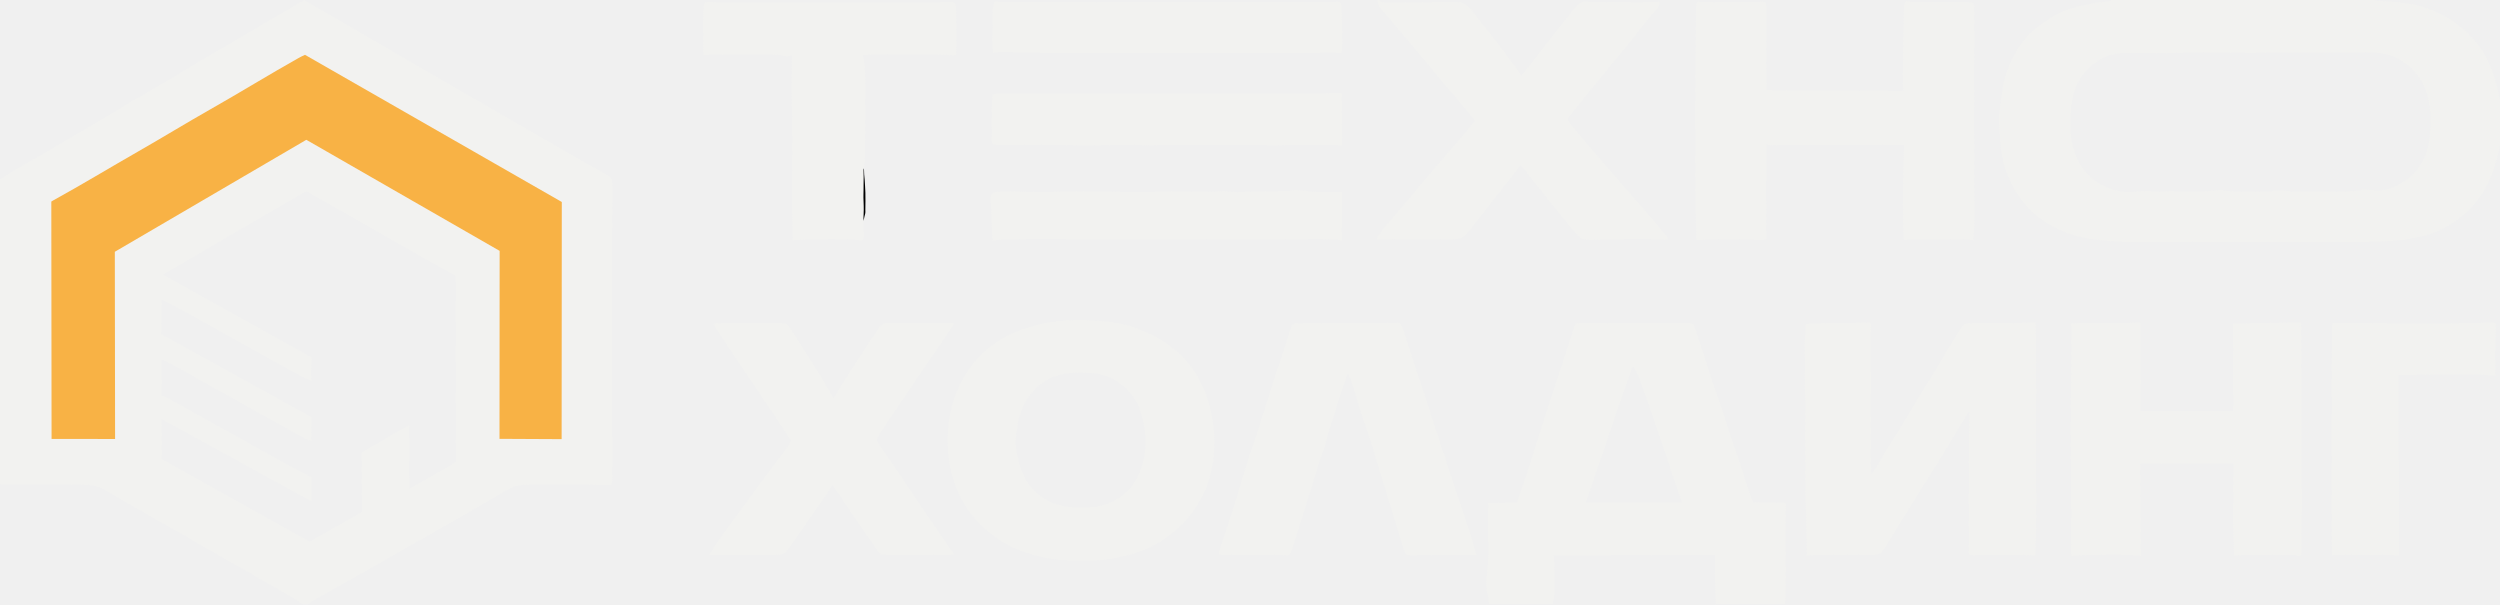
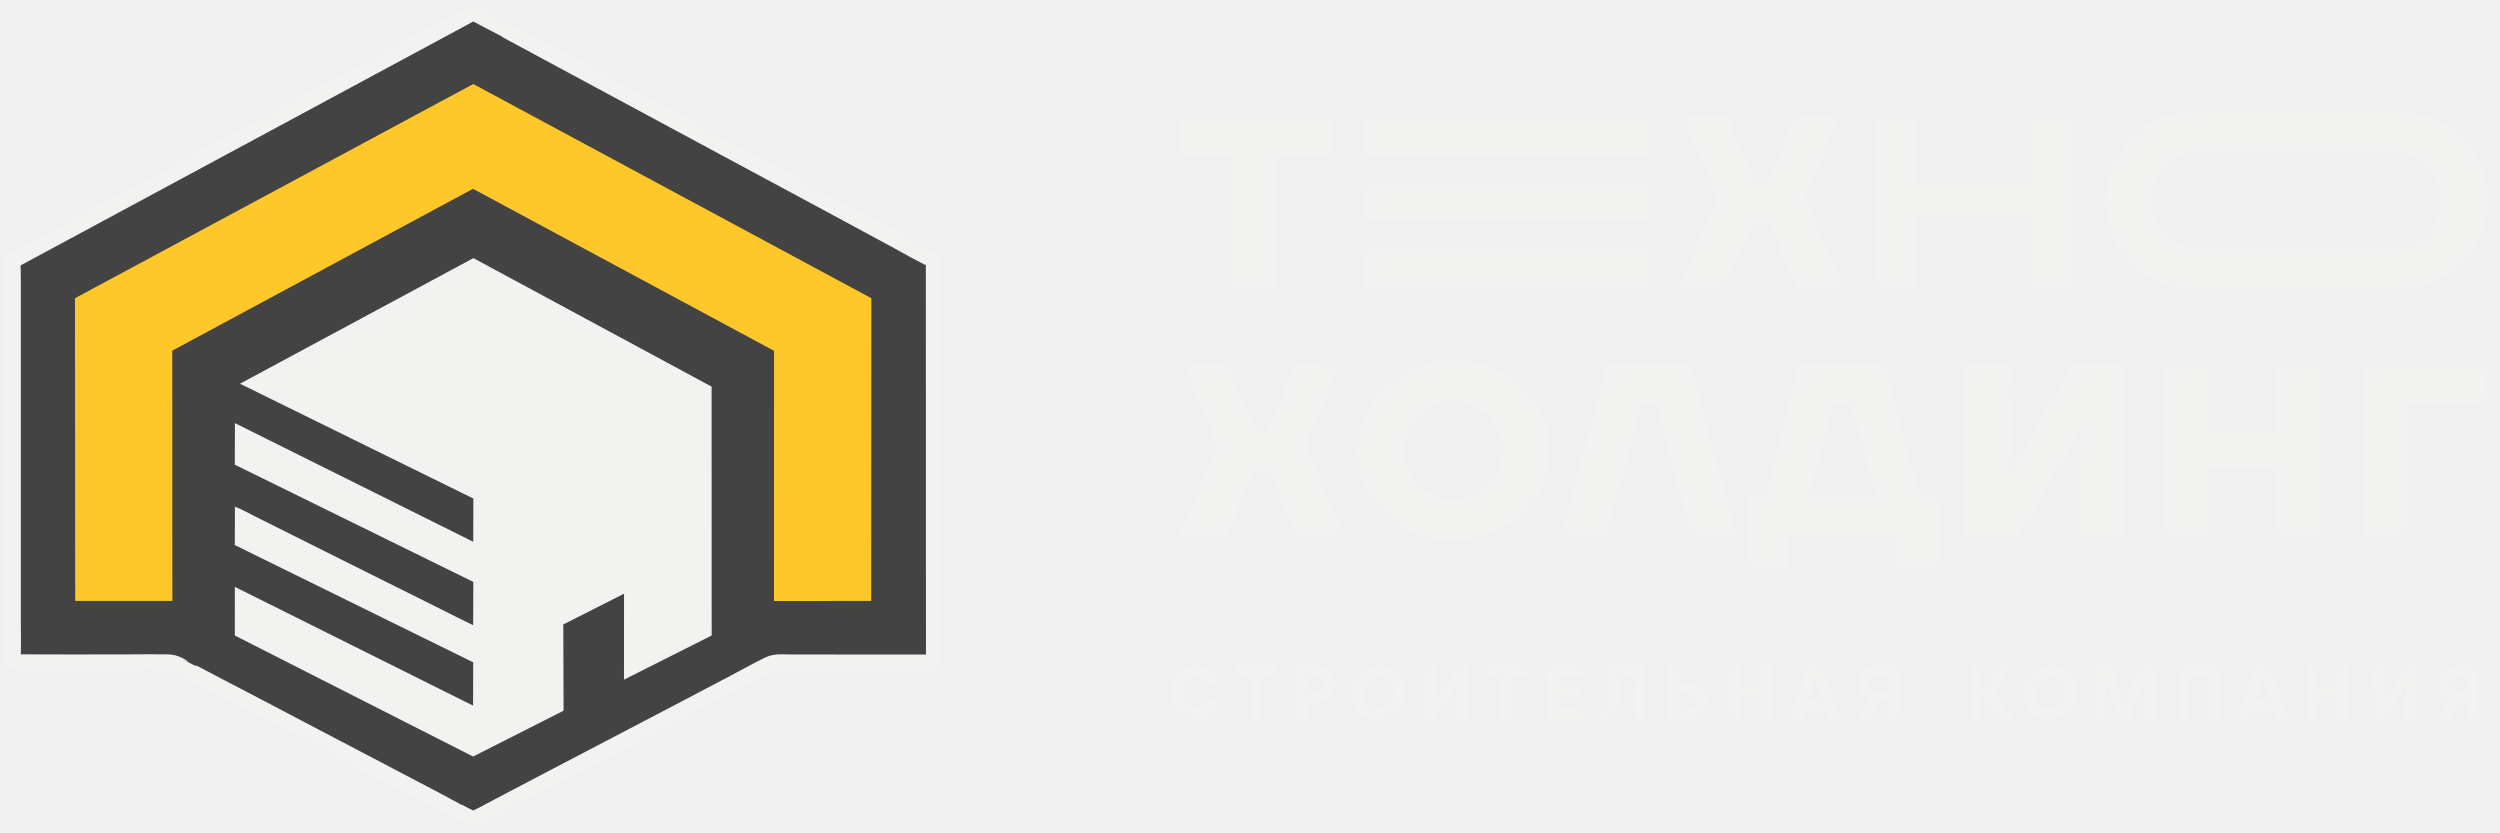
- <svg xmlns="http://www.w3.org/2000/svg" width="600" height="145" viewBox="0 0 600 145">
+ <svg xmlns="http://www.w3.org/2000/svg" width="1292" height="430" viewBox="-6 -6 1292 430">
  <defs>
-     <mask id="th-cube" maskUnits="userSpaceOnUse" x="0" y="0" width="600" height="145">
-       <rect width="600" height="145" fill="#fff" />
-       <path d="M73.545 45.862C74.322 46.323 75.083 46.801 75.874 47.241C80.802 49.978 85.663 52.833 90.571 55.603C96.296 58.835 101.978 62.162 107.747 65.314C108.277 65.604 108.815 65.882 109.366 66.129L109.44 110.898L98.219 117.328L98.249 102.079C96.318 102.969 94.511 104.097 92.685 105.185C90.737 106.346 88.661 107.395 86.797 108.683L86.88 122.859L74.302 129.984L38.842 110.186L38.766 100.578L74.749 120.334L74.769 114.584C73.311 113.664 71.56 112.921 70.03 112.081C65.381 109.531 60.774 106.902 56.125 104.351C50.865 101.465 45.638 98.51 40.399 95.586C39.882 95.298 39.339 95.066 38.788 94.85L38.76 86.265C42.631 87.948 46.842 90.683 50.552 92.658C54.896 94.972 59.107 97.53 63.444 99.851C66.517 101.496 69.513 103.276 72.581 104.927C73.619 105.486 73.855 105.596 74.697 105.868L74.777 100.112L38.723 80.204L38.786 71.896C44.551 74.724 50.055 78.046 55.682 81.138C61.208 84.174 66.689 87.306 72.25 90.275C73.064 90.71 73.893 91.117 74.742 91.477C74.581 89.588 74.714 87.687 74.82 85.793L39.13 65.911L73.545 45.862Z" fill="#000" />
+     <mask id="th-counters" maskUnits="userSpaceOnUse" x="-6" y="-6" width="1292" height="430">
+       <rect x="-6" y="-6" width="1292" height="430" fill="#fff" />
+       <path d="M1136.56 71.91C1157.5 71.918 1178.44 71.925 1199.37 71.924C1209.02 71.924 1218.69 71.794 1228.33 71.936C1232.79 72.001 1236.33 72.153 1240.42 73.957C1257.11 81.323 1261.4 103.301 1247.99 115.993C1241.09 122.53 1234.85 123.106 1225.73 123.136C1196.36 123.232 1166.98 123.137 1137.6 123.146C1133.13 123.148 1128.31 123.328 1123.96 122.045C1115.33 119.499 1109.04 112.396 1106.61 103.884C1103.77 93.969 1107.91 83.338 1115.94 77.095C1122.58 71.927 1128.47 71.907 1136.56 71.91Z" fill="#000" />
+       <path d="M745.311 201.41C759.266 201.463 770.566 212.762 770.623 226.719C770.679 240.677 759.471 252.067 745.517 252.233C731.408 252.401 719.865 241.038 719.808 226.925C719.751 212.813 731.201 201.356 745.311 201.41Z" fill="#000" />
+       <path d="M941.333 202.597L950.98 202.64L963.432 251.165L928.557 251.074L941.333 202.597Z" fill="#000" />
+       <path d="M1053.24 343.939C1056.17 343.823 1058.92 345.32 1060.42 347.839C1061.92 350.358 1061.92 353.495 1060.42 356.014C1058.92 358.533 1056.17 360.03 1053.24 359.914C1048.95 359.744 1045.56 356.218 1045.56 351.926C1045.56 347.634 1048.95 344.108 1053.24 343.939Z" fill="#000" />
+       <path d="M706.766 343.935C711.183 344.048 714.672 347.721 714.56 352.139C714.448 356.558 710.776 360.049 706.359 359.937C701.94 359.826 698.449 356.152 698.561 351.733C698.673 347.313 702.347 343.821 706.766 343.935Z" fill="#000" />
+       <path d="M1261.8 351.141C1260.99 350.434 1260.1 349.684 1259.78 348.612C1258.86 345.464 1261.14 343.291 1264.17 343.232C1265.82 343.2 1267.48 343.243 1269.13 343.251L1269.15 351.49C1266.69 351.502 1264.22 351.592 1261.8 351.141Z" fill="#000" />
+       <path d="M969.28 351.471C967.121 351.498 964.942 351.672 962.81 351.335C960.693 351 959.217 348.347 959.78 346.321C960.542 343.578 962.501 343.254 965 343.231C966.442 343.218 967.884 343.263 969.326 343.283L969.28 351.471Z" fill="#000" />
+       <path d="M1163.44 344.308L1167.48 356.043L1159.45 356.039L1163.44 344.308Z" fill="#000" />
+       <path d="M928.205 356.002L932.049 344.677L936.116 356.049L928.205 356.002Z" fill="#000" />
+       <path d="M861.739 352.463C864.113 352.425 866.5 352.372 868.835 352.803C869.922 354.027 871.054 355.446 870.728 357.186C869.886 361.685 865.432 361.054 861.759 361.063L861.739 352.463Z" fill="#000" />
+       <path d="M669.217 343.232C671.043 343.207 672.879 343.13 674.689 343.368C677.09 343.684 678.875 346.238 678.098 348.611C677.262 351.164 675.443 351.636 673.021 351.686C671.737 351.712 670.453 351.698 669.17 351.698L669.217 343.232Z" fill="#000" />
    </mask>
  </defs>
-   <path fill="#F2F2F0" d="M258.312 76.814C262.591 76.807 268.733 77.141 272.768 78.809C273.779 79.228 274.798 79.627 275.8 80.069C279.744 81.806 283.14 84.536 285.782 87.925C290.693 94.224 292.472 104.298 290.912 112C290.435 114.357 290.016 116.141 288.962 118.3C288.613 119.015 288.165 119.658 287.809 120.363C285.747 124.438 281.353 128.434 277.436 130.626C274.063 132.515 269.713 133.664 265.938 134.23C264.016 134.517 261.753 134.501 259.812 134.551C257.919 134.6 254.22 134.442 252.375 134.134C245.705 133.021 240.239 130.721 235.329 125.952C229.574 120.362 227.041 112.012 227.445 104.125C227.683 99.462 228.842 94.718 231.248 90.688C234.015 86.053 236.976 83.117 241.749 80.603C246.423 78.14 253.021 76.822 258.312 76.814ZM259.812 121.841C259.813 121.841 259.937 121.838 259.937 121.838C260.458 121.815 260.979 121.818 261.5 121.798C265.205 121.661 269.399 119.695 271.638 116.692C275.531 111.469 275.679 104.134 273.484 98.001C272.17 94.329 268.194 90.782 264.375 89.899C262.818 89.538 261.272 89.515 259.688 89.434C257.121 89.302 253.571 89.838 251.322 91.154C247.303 93.506 244.898 97.446 244.232 102C243.767 105.184 243.477 106.074 244.158 109.313C244.826 112.49 245.825 115.293 248.153 117.677C251.411 121.013 255.401 121.862 259.812 121.841Z" />
-   <path fill="#F2F2F0" d="M456.776 21.801C456.729 20.992 456.679 20.184 456.68 19.375C456.68 19.374 456.682 19.063 456.682 19.062C456.743 14.042 456.749 9.019 456.897 4C456.916 3.348 456.892 1.32 457.153 0.696C457.37 0.179 457.528 0.247 458.003 0.369C458.72 0.555 459.516 0.512 460.25 0.518C460.251 0.518 460.749 0.518 460.75 0.518C464.667 0.499 468.583 0.497 472.5 0.496C474.024 0.496 473.767 1.141 473.799 2.75C473.844 5.044 473.819 7.332 473.84 9.625C473.878 13.739 473.654 17.904 473.788 22C473.864 24.319 473.729 26.623 473.744 28.937C473.769 32.894 473.897 36.839 473.813 40.798C473.734 44.535 473.927 48.264 473.886 52C473.866 53.888 473.829 55.783 473.558 57.651C472.749 57.542 471.941 57.423 471.125 57.421C466.36 57.409 461.596 57.459 456.832 57.558C456.832 57.557 456.828 57.001 456.828 57C456.832 54.145 456.698 51.292 456.703 48.438C456.711 43.908 456.784 39.378 456.986 34.852C453.828 34.683 450.662 34.81 447.5 34.746C447.354 34.743 447.208 34.745 447.063 34.762C446.255 34.856 445.564 34.78 444.75 34.769C443.066 34.747 441.372 34.77 439.688 34.783C434.938 34.821 430.187 34.824 425.437 34.844C424.934 34.846 424.432 34.798 423.931 34.752C423.961 39.396 423.923 44.043 423.944 48.688C423.954 50.873 423.853 53.068 423.892 55.25C423.892 55.251 423.908 55.687 423.908 55.688C423.961 56.903 424.28 57.698 422.939 57.619C419.069 57.389 415.189 57.381 411.313 57.464C409.939 57.493 408.515 57.625 407.146 57.57C407.125 57.338 407.102 57.107 407.096 56.875C407.029 54.502 406.977 52.124 406.928 49.75C406.928 49.749 406.918 48.751 406.918 48.75C406.806 33.104 406.852 17.457 407.048 1.812C407.068 0.202 407.263 0.434 408.688 0.497C410.346 0.57 412.028 0.527 413.687 0.524C416.394 0.52 419.108 0.551 421.813 0.471C423.681 0.416 423.965 0.111 423.974 2C423.99 5.414 423.964 8.836 423.922 12.25C423.884 15.387 424.012 18.517 423.994 21.65L456.776 21.801Z" />
-   <path fill="#F2F2F0" d="M471.484 77.723C471.884 77.668 472.283 77.596 472.687 77.585C476.081 77.493 479.48 77.59 482.875 77.54C484.751 77.512 486.686 77.381 488.555 77.404C488.585 78.559 488.627 79.719 488.633 80.875C488.693 91.854 488.673 102.834 488.669 113.813C488.667 118.101 488.72 122.4 488.652 126.688C488.652 126.688 488.62 128.187 488.619 128.188C488.584 129.667 488.571 131.147 488.519 132.626C488.495 133.292 488.425 133.389 487.696 133.318C486.986 133.248 486.276 133.18 485.563 133.171C481.813 133.125 478.062 133.151 474.312 133.199C473.839 133.205 473.265 133.318 472.8 133.218C472.539 133.162 472.498 132.788 472.5 132.563C472.509 130.728 472.566 128.902 472.524 127.063C472.468 124.558 472.536 122.066 472.52 119.562C472.487 114.603 472.555 109.647 472.575 104.687C472.583 102.723 472.709 100.741 472.635 98.778C471.533 100.206 470.862 101.542 469.848 103.178C467.783 106.51 465.828 109.922 463.7 113.214C459.89 119.111 456.338 125.164 452.592 131.099C451.692 132.526 451.354 133.132 449.688 133.194C449.687 133.194 449.501 133.197 449.5 133.197C444.199 133.205 438.893 133.017 433.601 133.33C433.6 132.783 433.637 132.234 433.629 131.688C433.603 129.833 433.525 127.981 433.511 126.125C433.493 123.555 433.362 121.003 433.295 118.437C433.295 118.437 433.287 118.063 433.287 118.062C433.284 117.833 433.285 117.604 433.289 117.375C433.348 113.124 433.253 108.876 433.231 104.625C433.216 101.749 433.345 98.875 433.29 96C433.259 94.353 433.063 92.709 433.113 91.062C433.145 90.02 433.225 88.98 433.222 87.938C433.217 86.083 433.115 84.23 433.114 82.375C433.113 81.122 433.385 79.877 433.333 78.625C433.321 78.353 433.314 78.081 433.314 77.809C434.57 77.594 435.85 77.583 437.125 77.574C440.711 77.549 444.291 77.482 447.875 77.431C448.249 77.426 448.621 77.469 448.993 77.506C449.058 78.424 448.938 79.386 448.943 80.312C448.986 88.458 448.918 96.605 448.997 104.75C449.027 107.827 448.875 110.707 449.119 113.783C449.891 112.819 450.591 111.797 451.176 110.709C452.493 108.257 454.106 105.965 455.523 103.569C456.192 102.438 456.893 101.332 457.575 100.207C459.751 96.614 461.897 92.996 464.125 89.436C465.981 86.47 467.661 83.4 469.53 80.446C470.129 79.5 470.723 78.544 471.484 77.723Z" />
-   <path fill="#F2F2F0" d="M497.107 77.632C497.655 77.564 498.198 77.54 498.75 77.533C502.374 77.487 505.998 77.606 509.625 77.542C509.626 77.542 510.437 77.525 510.437 77.525C511.522 77.496 512.603 77.379 513.687 77.387C513.719 77.739 513.736 78.084 513.732 78.437C513.665 84.481 513.779 90.521 513.751 96.562C513.747 97.241 513.705 97.919 513.678 98.597L535.95 98.64L535.92 77.644L552.243 77.376C552.26 77.606 552.274 77.831 552.276 78.062C552.386 87.312 552.354 96.562 552.345 105.813C552.338 113.603 552.443 121.398 552.334 129.187C552.318 130.34 552.334 131.477 552.338 132.627C552.338 132.628 552.336 132.752 552.336 132.753C552.318 133.204 552.229 133.398 551.752 133.363C550.682 133.284 549.64 133.197 548.562 133.182C545.334 133.137 542.104 133.135 538.875 133.187C537.983 133.202 537.094 133.279 536.209 133.392C536.065 131.767 536.025 128.508 535.983 127.062C535.944 125.688 535.945 124.313 535.955 122.937C535.982 119.061 535.934 115.176 536.066 111.301L513.654 111.243L513.794 133.423C513.068 133.412 512.35 133.278 511.625 133.233C508.535 133.042 503.843 133.166 500.875 133.21C499.607 133.229 498.344 133.345 497.077 133.388C496.998 132.264 497.077 131.127 497.078 130C497.086 121.417 497.044 112.832 496.984 104.25C496.984 104.249 496.98 103.251 496.98 103.25C496.964 96.688 497.099 90.124 497.12 83.562C497.126 81.591 497.058 79.601 497.107 77.632ZM551.938 78.625C552.009 78.638 552.052 78.169 551.938 78.125C551.764 78.059 551.854 78.61 551.938 78.625Z" />
-   <path fill="#F2F2F0" d="M323.559 89.662C323.167 90.408 322.865 91.2 322.598 92.001C322.598 92.001 322.46 92.428 322.46 92.429C321.142 96.216 320.074 100.089 318.802 103.89C318.658 104.32 318.538 104.757 318.407 105.191C318.221 105.813 318.137 106.782 317.925 107.293C317.263 108.885 316.746 110.532 316.262 112.188C316.027 112.99 315.686 113.753 315.469 114.559C314.787 117.086 313.927 119.568 313.174 122.074C312.164 125.442 311.032 128.769 309.989 132.126C309.738 132.934 309.611 133.261 308.75 133.261C307.938 133.261 307.125 133.206 306.313 133.195C302.028 133.139 297.723 133.122 293.437 133.191C292.53 133.206 292.402 133.158 292.683 132.209C293.21 130.427 293.746 128.628 294.364 126.876C295.913 122.483 297.232 118.006 298.559 113.543C298.674 113.157 298.79 112.764 298.884 112.372C299.056 111.649 299.329 111.029 299.556 110.327C299.768 109.674 299.9 109.012 300.163 108.376C300.979 106.399 301.542 104.336 302.234 102.313C302.53 101.451 302.72 100.542 303.035 99.695C303.578 98.231 303.971 96.731 304.462 95.25C305.198 93.031 305.834 90.771 306.606 88.565C307.755 85.284 308.742 81.948 309.816 78.642C309.866 78.488 309.921 78.336 309.98 78.186C310.254 77.489 311.419 77.588 312 77.581C319.687 77.482 327.376 77.601 335.063 77.477C335.322 77.473 335.553 77.5 335.807 77.552C336.404 77.673 337.053 79.977 337.209 80.446C338.455 84.186 339.567 87.97 340.886 91.687C342.342 95.794 343.516 99.997 344.904 104.125C345.786 106.748 346.631 109.388 347.542 112C348.573 114.957 349.381 118.009 350.487 120.939C351.032 122.383 351.431 123.871 351.933 125.329C352.765 127.746 353.441 130.199 354.206 132.635C354.255 132.792 354.29 132.952 354.326 133.112C353.472 133.211 352.61 133.185 351.75 133.187C347.247 133.196 342.751 133.215 338.249 133.272C338.023 133.274 337.836 133.23 337.616 133.216C337.378 133.201 337.102 132.434 337.045 132.25C336.851 131.618 336.668 130.937 336.427 130.323C335.947 129.097 335.71 127.804 335.3 126.551C333.735 121.771 332.388 116.917 330.835 112.133C330.526 111.181 330.258 110.216 329.993 109.25C328.717 104.607 326.807 100.156 325.564 95.503C325.032 93.512 324.38 91.552 323.559 89.662Z" />
-   <path fill="#F2F2F0" d="M200.058 95.555C200.693 94.641 201.22 93.659 201.806 92.713C204.429 88.478 207.179 84.324 209.924 80.166C210.041 79.99 210.157 79.814 210.281 79.643C211.151 78.441 211.459 77.555 212.999 77.549C217.937 77.529 222.875 77.544 227.813 77.493C228.115 77.49 228.477 77.511 228.753 77.647C229.082 77.809 228.505 78.551 228.382 78.686C227.936 79.175 227.674 79.693 227.308 80.245C226.153 81.993 224.93 83.699 223.771 85.445C222.862 86.812 221.885 88.13 220.974 89.493C217.789 94.259 214.547 98.985 211.358 103.749C210.987 104.303 210.671 104.892 210.395 105.499C210.96 106.803 211.845 107.937 212.657 109.103C216.125 114.09 219.44 119.181 222.895 124.178C224.575 126.608 226.242 129.04 227.902 131.484C228.615 132.533 229.769 133.247 227.688 133.211C222.792 133.126 217.896 133.23 213 133.165C212.436 133.157 211.875 133.09 211.315 133.022C211.047 132.735 210.798 132.43 210.573 132.108C208.886 129.695 207.27 127.232 205.539 124.85C203.661 122.267 202.04 119.506 200.17 116.917C200.036 116.731 199.967 116.57 199.796 116.418C198.608 118.233 197.386 120.039 196.151 121.823C193.912 125.057 191.674 128.3 189.399 131.509C188.398 132.921 187.922 133.142 186.188 133.164C183.335 133.2 180.478 133.176 177.625 133.178C175.166 133.179 172.679 133.264 170.222 133.177C170.299 133.037 170.371 132.894 170.457 132.76C171.869 130.545 173.428 128.403 174.938 126.255C174.938 126.255 175.056 126.09 175.057 126.089C175.19 125.908 175.327 125.731 175.459 125.549C177.748 122.395 180.123 119.297 182.387 116.126C184.503 113.162 186.8 110.325 188.933 107.374C189.296 106.871 189.638 106.351 189.891 105.784C189.738 105.562 189.589 105.338 189.434 105.119C187.826 102.838 186.384 100.455 184.805 98.157C182.397 94.655 180.077 91.092 177.663 87.594C175.784 84.872 174.027 82.084 172.201 79.327C171.843 78.787 171.499 78.235 171.22 77.65C171.904 77.591 172.563 77.572 173.25 77.571C178.018 77.565 182.796 77.49 187.563 77.566C187.927 77.572 188.289 77.609 188.651 77.646C189.125 78.126 189.558 78.643 189.925 79.209C193.385 84.555 196.899 90.11 200.058 95.555Z" />
-   <path fill="#F2F2F0" d="M168.805 13.164C168.76 12.422 168.801 11.681 168.786 10.938C168.777 10.517 168.555 1.512 169.086 0.7C169.215 0.502 169.531 0.49 169.749 0.489C170.539 0.486 171.334 0.539 172.125 0.541C178.687 0.556 185.25 0.557 191.812 0.547C202.812 0.531 213.813 0.585 224.813 0.546C226.021 0.542 227.232 0.498 228.439 0.505C228.565 0.506 228.696 0.507 228.822 0.527C229.558 0.645 229.444 2.631 229.473 3.125C229.538 4.236 229.65 12.691 229.401 13.154C229.21 13.51 227.884 13.195 227.561 13.185C221.397 12.984 215.228 13.003 209.062 13.124C208.423 13.136 207.782 13.154 207.146 13.221C207.215 14.634 207.374 14.44 207.478 15.5C207.649 17.249 207.7 19.059 207.698 20.812C207.691 26.354 207.674 31.896 207.585 37.438C207.573 38.211 207.511 38.982 207.418 39.75C207.418 39.751 207.334 40.401 207.334 40.402C207.334 40.402 207.357 40.605 207.357 40.606C207.388 41.027 207.366 41.452 207.405 41.875C207.442 42.273 207.498 42.662 207.517 43.062C207.568 44.126 207.67 45.186 207.693 46.251C207.723 47.627 207.704 48.999 207.682 50.375C207.679 50.542 207.69 50.708 207.691 50.875C207.696 51.272 207.539 51.616 207.463 52.001C207.393 52.35 207.337 52.675 207.255 53.02C207.258 53.92 207.168 54.822 207.313 55.717C207.393 56.209 207.472 57.802 206.658 57.695C205.441 57.535 204.228 57.471 203 57.447C198.794 57.365 194.437 57.408 190.231 57.669C190.222 57.425 190.214 57.182 190.217 56.938C190.247 54.538 190.087 52.148 190.078 49.75C190.042 40.315 190.239 30.87 189.974 21.438C189.967 21.208 189.965 20.979 189.966 20.75C189.974 18.525 190.053 15.553 190.096 13.376C190.095 13.376 189.716 13.39 189.715 13.39C189.249 13.417 188.755 13.56 188.299 13.442C186.896 13.078 185.38 13.095 183.937 13.081C180.897 13.05 177.853 13.07 174.813 13.073C172.81 13.075 170.805 13.173 168.805 13.164Z" />
-   <path d="M207.255 53.02C207.222 52.472 207.234 51.923 207.267 51.375C207.347 50.061 207.264 48.752 207.226 47.438C207.209 46.873 207.25 46.314 207.248 45.75C207.244 44.666 207.256 43.584 207.273 42.5C207.282 41.957 207.242 41.416 207.251 40.873C207.254 40.711 207.264 40.547 207.334 40.402C207.334 40.402 207.357 40.605 207.357 40.606C207.388 41.027 207.366 41.452 207.405 41.875C207.442 42.273 207.498 42.662 207.517 43.062C207.568 44.126 207.67 45.186 207.693 46.251C207.723 47.627 207.704 48.999 207.682 50.375C207.679 50.542 207.69 50.708 207.691 50.875C207.696 51.272 207.539 51.616 207.463 52.001C207.393 52.35 207.337 52.675 207.255 53.02Z" />
-   <path fill="#F2F2F0" d="M559.731 77.608C562.21 77.377 567.283 77.569 569.875 77.567C577.371 77.562 584.88 77.667 592.374 77.558C594.167 77.532 595.958 77.42 597.75 77.381C598.556 77.364 599.011 77.29 599.003 78.186C599.003 78.187 599 78.311 599 78.312C598.912 80.46 598.911 82.597 598.901 84.75C598.892 86.541 598.949 88.385 598.832 90.173C598.136 90.157 597.444 90.065 596.75 90.013C595.877 89.948 595.001 89.927 594.125 89.917C590.855 89.879 587.583 89.866 584.313 89.876C581.444 89.886 578.57 90.016 575.703 89.995L575.689 133.325C575.042 133.351 574.397 133.27 573.75 133.238C570.649 133.086 567.542 133.17 564.437 133.175C562.87 133.177 561.299 133.234 559.734 133.228C559.628 131.471 559.625 128.251 559.607 126.812C559.607 126.812 559.599 125.938 559.599 125.937C559.565 118.919 559.563 111.894 559.586 104.875C559.611 97.271 559.566 89.666 559.683 82.062C559.706 80.586 559.646 79.081 559.731 77.608Z" />
-   <path fill="#F2F2F0" d="M238.245 22.586C239.178 22.459 240.121 22.432 241.062 22.419C241.063 22.419 241.624 22.415 241.625 22.415C247.916 22.402 254.208 22.454 260.5 22.436C278.791 22.383 297.084 22.544 315.375 22.441C317.588 22.429 319.818 22.282 322.028 22.346L322.101 34.916C321.483 34.935 320.868 34.829 320.25 34.819C319.396 34.806 318.542 34.793 317.687 34.798C314.255 34.819 310.805 34.736 307.375 34.862C305.659 34.925 303.963 34.834 302.25 34.821C295.211 34.767 288.165 34.773 281.125 34.804C279.722 34.81 278.274 34.745 276.875 34.866C275.349 34.998 273.839 34.775 272.313 34.757C271.894 34.753 271.481 34.861 271.062 34.853C270.187 34.835 269.313 34.776 268.438 34.761C267.675 34.748 266.447 34.823 265.562 34.827C263.729 34.835 261.898 34.949 260.063 34.903C254.379 34.762 248.685 34.776 243 34.748C243 34.748 238.607 34.79 238.399 34.71C238.048 34.577 238.012 33.518 238.016 33.25C238.024 32.666 238.041 32.084 238.052 31.5C238.061 31.037 237.981 30.587 237.987 30.125C238.018 27.65 237.903 25.034 238.245 22.586Z" />
-   <path fill="#F2F2F0" d="M238.591 0.38C239.065 0.383 239.526 0.478 240 0.486C241.541 0.511 243.084 0.492 244.625 0.497C252.104 0.521 259.584 0.532 267.063 0.525C277.396 0.515 287.729 0.559 298.062 0.517C304.978 0.488 311.898 0.594 318.813 0.492C319.188 0.486 319.563 0.486 319.938 0.473C320.472 0.454 321.051 0.302 321.567 0.499C321.856 0.609 321.895 1.186 321.912 1.437C322.041 3.403 322.081 5.405 322.103 7.375C322.122 9.125 322.171 10.929 322.037 12.674C320.254 12.643 318.471 12.661 316.688 12.665C294.333 12.71 271.979 12.662 249.625 12.665C246.375 12.665 243.123 12.467 239.875 12.51C239.359 12.516 238.849 12.605 238.335 12.653C238.154 10.848 238.127 9.869 238.203 8.187C238.311 5.815 237.962 2.712 238.591 0.38Z" />
-   <path fill="#F2F2F0" d="M238.249 57.782C238.217 57.48 238.169 57.178 238.152 56.875C238.004 54.251 237.997 51.625 237.843 49C237.818 48.58 237.582 48.042 237.675 47.642C237.954 46.433 238.124 46.104 239.437 46.037C240.686 45.973 241.937 45.878 243.187 45.918C245.213 45.982 247.22 46.079 249.25 46.078C252.709 46.078 256.166 45.903 259.625 45.897C259.626 45.897 259.812 45.899 259.813 45.899C260.001 45.906 260.187 45.922 260.375 45.922C263.037 45.923 265.539 45.928 268.188 46.018C268.354 46.024 268.521 46.025 268.688 46.024C271.252 46.009 273.811 46.07 276.375 46.042C279.268 46.012 282.172 45.842 285.062 45.985C286.689 46.065 288.311 45.991 289.938 46.011C291.047 46.024 292.144 45.934 293.25 45.915C293.59 45.909 293.912 45.856 294.25 45.91C295.795 46.162 297.374 46.114 298.937 46.022C301.997 45.843 305.063 45.96 308.125 45.874C308.9 45.852 309.745 45.832 310.5 45.647C311.11 45.497 311.197 45.611 311.813 45.646C313.298 45.731 314.751 46.059 316.25 46.068C317.041 46.073 317.835 46.034 318.625 46.052C319.776 46.079 320.916 46.045 322.063 46.061L322.074 57.657C318.588 57.281 315.07 57.427 311.562 57.429C294.542 57.443 277.521 57.475 260.5 57.428C254.15 57.41 247.787 57.371 241.437 57.464C239.642 57.491 239.621 57.572 238.249 57.782Z" />
-   <path fill="#F2F2F0" mask="url(#th-cube)" d="M72.911 0C72.951 0 72.99 0 73.029 0C74.138 0.718 75.276 1.389 76.424 2.04C84.38 6.55 92.243 11.231 100.165 15.799C112.859 23.118 125.518 30.498 138.227 37.792C140.613 39.161 143.048 40.445 145.407 41.859C146.382 42.444 146.976 42.693 146.949 43.835C146.949 43.836 147.022 45.369 147.022 45.37C147.022 45.371 146.945 50.061 146.945 50.062C146.945 50.063 146.917 55.436 146.917 55.437C146.917 55.438 146.912 93.497 146.912 93.498C146.912 93.499 146.927 113.313 146.927 113.314C146.938 113.56 147.029 115.974 146.759 116.346C146.654 116.49 141.873 116.314 140.626 116.312C135.589 116.306 130.52 116.207 125.484 116.378C123.604 116.442 122.229 117.28 120.625 118.223C110.456 124.202 100.149 129.946 89.92 135.82C85.419 138.405 80.879 140.912 76.364 143.473C75.541 143.939 74.745 144.451 73.974 145C73.526 145 73.077 145 72.628 145C71.932 144.477 71.622 144.244 70.75 143.732C70.749 143.732 70.476 143.572 70.476 143.571C68.623 142.489 66.77 141.356 64.874 140.356C62.7 139.21 60.653 137.857 58.499 136.685C55.489 135.047 52.575 133.248 49.57 131.603C47.978 130.731 46.463 129.732 44.873 128.861C42.521 127.571 40.224 126.192 37.874 124.9C35.498 123.593 33.189 122.172 30.818 120.86C28.859 119.777 26.957 118.592 24.999 117.51C23.39 116.621 21.97 116.374 20.125 116.323C20.124 116.323 19.667 116.313 19.666 116.313C13.696 116.22 7.721 116.384 1.75 116.3C1.165 116.292 0.582 116.249 0 116.188C0 91.823 0 67.458 0 43.093C0.234 42.907 0.48 42.737 0.737 42.584C0.738 42.583 0.87 42.502 0.871 42.501C5.29 39.629 10.02 37.264 14.499 34.492C16.757 33.095 19.1 31.847 21.373 30.482C24.591 28.548 27.867 26.689 31.025 24.661C32.083 23.981 33.227 23.487 34.297 22.826C37.772 20.68 41.394 18.758 44.843 16.575C46.518 15.515 48.267 14.584 49.946 13.537C52.218 12.12 54.599 10.893 56.873 9.481C58.514 8.462 60.209 7.551 61.862 6.556C65.316 4.477 68.828 2.502 72.301 0.456C72.52 0.327 72.715 0.162 72.911 0Z" />
-   <path fill="#F8B245" d="M73.201 13.162L134.83 48.475L134.791 105.396L119.879 105.321L119.912 60.209L73.519 33.552L27.558 60.426L27.621 105.357L12.376 105.338L12.316 48.374C12.44 48.292 12.562 48.214 12.692 48.143C19.579 44.354 26.301 40.276 33.125 36.374C38.99 33.02 44.756 29.488 50.632 26.154C57.685 22.153 64.59 17.897 71.656 13.919C72.156 13.637 72.678 13.399 73.201 13.162Z" />
-   <path fill="#F2F2F0" d="M506.874 0C527.769 0 548.664 0 569.558 0C570.191 0.163 570.523 0.211 571.187 0.24C573.413 0.34 575.671 0.502 577.874 0.837C586.383 2.132 594.418 7.812 597.683 15.898C598.529 17.993 599.194 20.225 599.651 22.438C599.651 22.439 599.685 22.626 599.686 22.627C599.807 23.352 599.772 23.374 600 24.042C600 27.711 600 31.379 600 35.048C600 35.049 599.92 35.267 599.919 35.268C599.789 35.609 599.76 35.939 599.679 36.29C598.559 41.144 597.053 45.223 593.799 49.082C591.109 52.272 586.361 55.432 582.316 56.414C580.879 56.763 580.66 56.81 579.187 57.154C576.183 57.857 571.058 57.994 568.313 58.032C568.312 58.032 567.563 58.041 567.563 58.041C555.876 58.129 544.187 58.037 532.5 58.057C525.658 58.068 518.807 57.973 511.967 58.065C508.656 58.11 505.351 57.785 502.063 57.399C502.062 57.399 501.487 57.313 501.486 57.312C496.523 56.501 491.633 54.375 487.888 50.98C484.559 47.963 481.7 43.044 480.774 38.626C480.543 37.527 480.274 36.431 480.174 35.312C479.941 32.686 479.626 30.012 479.869 27.375C479.91 26.938 479.956 26.501 479.985 26.062C480.053 25.027 480.23 24.031 480.337 23C480.337 22.999 480.358 22.814 480.358 22.813C481.21 16.24 484.42 9.463 490.047 5.699C490.748 5.23 491.446 4.757 492.148 4.289C494.806 2.517 498.332 1.592 501.436 0.959C502.114 0.821 503.229 0.611 503.89 0.566C504.431 0.529 504.964 0.47 505.5 0.383C506.07 0.291 506.376 0.26 506.874 0ZM567.225 45.497C567.464 45.532 567.706 45.545 567.945 45.513C570.579 45.902 572.794 45.795 575.374 44.474C577.125 43.578 578.764 42.414 579.977 40.865C582.902 37.131 583.319 33.528 583.328 28.937C583.34 23.448 581.843 18.543 577.249 15.138C573.142 12.095 569.078 12.617 564.187 12.584C560.147 12.556 556.1 12.707 552.063 12.642C547.913 12.575 543.775 12.678 539.625 12.677C536.851 12.677 534.084 12.565 531.312 12.55C531.312 12.55 530.688 12.548 530.687 12.548C526.916 12.553 523.146 12.722 519.375 12.757C519.374 12.757 518.938 12.757 518.938 12.757C516.083 12.746 513.229 12.696 510.375 12.681C508.05 12.668 505.428 13.301 503.492 14.606C497.189 18.854 496.737 24.796 496.928 31.75C497.018 35.03 498.443 38.705 500.5 41.251C503.097 44.464 507.979 46.369 512.063 46.042C512.502 46.007 512.936 45.932 513.375 45.9C513.881 45.864 514.369 45.936 514.875 45.847C515.438 45.748 515.882 45.968 516.438 45.97C516.667 45.971 516.896 45.981 517.125 45.987C518.467 46.021 519.788 45.874 521.125 45.887C524.502 45.919 527.889 46.105 531.25 45.776C532.096 45.693 532.451 45.455 533.374 45.66C534.351 45.877 535.105 45.92 536.125 45.942C538.389 45.99 540.674 46.053 542.937 45.981C542.938 45.981 543.812 45.95 543.812 45.95C544.941 45.902 546.063 45.743 547.188 45.705C548.068 45.675 548.936 45.885 549.812 45.97C550.394 46.026 550.979 46.028 551.562 46C552.896 45.938 554.227 45.947 555.563 45.935C557.979 45.913 560.398 46.028 562.813 45.996C564.296 45.977 565.783 45.847 567.225 45.497Z" />
-   <path fill="#F2F2F0" d="M378.152 77.605C380.999 77.422 383.899 77.564 386.75 77.573C392.874 77.591 399.002 77.493 405.125 77.534C406.21 77.541 406.478 77.735 406.825 78.767C407.379 80.41 407.868 82.08 408.428 83.722C409.654 87.321 410.698 90.994 412.008 94.564C413.64 99.015 414.918 103.596 416.506 108.064C417.509 110.885 418.453 113.724 419.307 116.593C419.531 117.345 419.856 118.064 420.077 118.823C420.077 118.824 420.132 118.999 420.132 119C420.302 119.523 420.511 120.034 420.756 120.526C423.061 120.696 425.378 120.561 427.688 120.636C428.849 120.673 428.601 120.93 428.576 122C428.41 129.061 428.66 136.126 428.512 143.188C428.499 143.795 428.446 144.401 428.349 145C422.833 145 417.317 145 411.801 145C411.628 141.074 411.499 137.143 411.641 133.215L372.836 133.279C372.982 134.912 373.11 136.548 373.086 138.187C373.053 140.424 373.209 142.808 372.653 145C367.588 145 362.523 145 357.458 145C357.13 143.212 356.594 141.242 356.729 139.438C356.883 137.375 357.151 135.318 357.178 133.25C357.227 129.646 357.158 126.042 357.191 122.437C357.197 121.857 357.148 121.284 357.193 120.705L364.14 120.633C364.966 117.741 366.067 114.928 366.963 112.056C368.277 107.843 369.655 103.649 370.966 99.433C371.717 97.021 372.547 94.625 373.324 92.22C374.689 87.994 376.111 83.787 377.463 79.557C377.674 78.898 377.874 78.237 378.152 77.605ZM403.742 120.584C402.916 118.566 402.289 116.476 401.54 114.429C401.249 113.631 401.049 113.426 400.863 112.501C400.753 111.954 400.592 111.396 400.413 110.868C398.954 106.552 397.391 102.27 395.972 97.939C395.2 95.584 394.317 93.27 393.463 90.944C392.96 89.577 392.621 88.908 391.91 87.861C391.78 88.136 391.648 88.411 391.546 88.698C389.302 95.004 387.135 101.336 385.036 107.692C384.131 110.431 383.077 113.114 382.234 115.876C381.753 117.451 381.191 119.056 380.53 120.563L403.742 120.584Z" />
-   <path fill="#F2F2F0" d="M330.617 0C330.69 0 330.763 0 330.837 0C330.91 0.075 330.98 0.152 331.055 0.225C331.46 0.622 332.39 0.539 332.875 0.543C332.876 0.543 333.124 0.544 333.125 0.544C335.563 0.533 338 0.556 340.438 0.558C343.583 0.561 346.73 0.481 349.875 0.533C349.876 0.533 350.313 0.545 350.313 0.545C351.942 0.619 353.031 2.246 353.925 3.408C354.982 4.779 356.06 6.137 357.13 7.499C359.532 10.557 362.934 14.894 365.154 18.116C367.974 14.802 370.453 11.214 373.223 7.858C374.629 6.154 375.95 4.39 377.34 2.675C378.014 1.843 378.737 1.037 379.624 0.439C380.027 0.407 380.408 0.399 380.812 0.416C384.83 0.591 388.854 0.513 392.875 0.537C394.104 0.545 395.334 0.524 396.562 0.534C396.983 0.537 397.397 0.448 397.813 0.393C398.953 0.242 397.988 1.76 397.715 2.097C397.38 2.509 397.027 2.903 396.677 3.301C395.306 4.862 394.084 6.478 392.765 8.069C390.968 10.238 389.291 12.504 387.436 14.623C386.037 16.221 384.862 18.001 383.461 19.59C381.293 22.049 379.283 24.631 377.222 27.179C376.84 27.652 376.496 28.154 376.197 28.684C376.853 29.786 377.708 30.751 378.526 31.739C380.649 34.301 382.868 36.774 385.026 39.303C387.519 42.224 390.041 45.114 392.559 48.012C394.075 49.756 395.647 51.473 397.105 53.264C398.025 54.395 398.959 55.484 399.922 56.578C400.425 57.149 400.557 57.56 399.75 57.539C398.625 57.511 397.501 57.439 396.375 57.416C394.313 57.374 392.25 57.391 390.187 57.406C387.518 57.425 384.854 57.569 382.187 57.586C379.411 57.604 378.922 56.961 377.105 54.767C373.166 50.008 369.415 45.097 365.512 40.308C365.325 40.078 365.109 39.873 364.9 39.661C363.432 41.544 362.021 43.47 360.508 45.317C359.291 46.803 358.17 48.359 356.969 49.855C355.62 51.537 354.307 53.232 352.977 54.927C352.976 54.928 352.843 55.094 352.843 55.095C351.328 56.927 351.049 57.372 348.688 57.421C348.687 57.421 348.251 57.427 348.25 57.427C343.751 57.472 339.25 57.414 334.75 57.444C333.957 57.449 331.4 57.62 330.601 57.471C329.896 57.339 332.491 54.385 332.612 54.239C333.651 52.99 334.728 51.766 335.745 50.499C336.722 49.281 337.824 48.169 338.799 46.953C340.897 44.335 343.121 41.836 345.272 39.264C348.158 35.815 351.232 32.504 354.013 28.97C353.233 27.988 352.409 27.04 351.622 26.063C349.133 22.975 346.418 20.067 343.945 16.971C339.95 11.972 335.64 7.235 331.589 2.282C330.735 1.237 330.721 1.128 330.617 0Z" />
+   <path d="M238.529 0.612C240.414 1.502 242.259 2.477 244.076 3.501C244.077 3.501 256.05 9.945 256.052 9.946C293.984 30.411 331.952 50.811 369.891 71.264C399.234 87.084 428.653 102.778 457.943 118.697C460.053 119.844 471.646 126.467 476.474 128.462L476.539 336.245C456.645 336.224 436.751 336.31 416.858 336.239C416.856 336.238 401.455 336.209 401.453 336.209C397.86 336.09 394.384 335.842 391.115 337.443C385.307 340.287 379.661 343.452 373.942 346.471C333.065 368.045 292.019 389.3 251.125 410.844C246.947 413.045 242.85 415.419 238.516 417.296C235.909 416.086 233.357 414.758 230.833 413.385C230.831 413.384 219.279 407.344 219.278 407.343C185.998 389.86 152.708 372.396 119.403 354.961C111.13 350.63 102.818 346.37 94.587 341.96C94.585 341.959 88.55 338.754 88.548 338.753C85.596 337.118 83.787 336.221 80.44 336.166C73.632 336.056 66.822 336.172 60.013 336.188C40.208 336.235 20.402 336.247 0.598 336.15C0.935 329.473 0.849 322.128 0.773 315.687C0.773 315.686 0.772 241.612 0.772 241.611C0.772 241.609 0.771 137.945 0.771 137.944C0.794 134.907 0.667 131.871 0.516 128.837L238.529 0.612Z" fill="#444344" stroke="#F2F2F0" stroke-width="8" stroke-linejoin="round" />
+   <path fill="#F2F2F0" d="M238.65 127.395L361.76 193.817L361.796 322.417L316.48 345.245L316.5 300.826L285.106 316.717L285.263 361.282L238.497 384.975L115.364 322.447L115.376 297.299L238.486 358.672L238.559 336.291L115.349 275.689L115.409 255.853C118.949 257.205 122.72 259.333 126.089 261.019C157.967 276.975 189.859 292.91 221.777 308.786C227.357 311.561 232.908 314.456 238.539 317.122L238.616 294.74L115.345 234.148L115.407 212.676L238.581 274.005L238.628 251.646L118.028 192.302L238.65 127.395Z" />
+   <path fill="#FEC72A" d="M238.591 37.423L444.317 148.129L444.223 304.572L393.999 304.588L394.035 175.306L238.448 91.573L83.026 175.23L83.079 304.556L32.861 304.567L32.754 148.117L238.591 37.423Z" />
+   <g fill="#F2F2F0" mask="url(#th-counters)">
+     <path d="M1228.85 51.749C1237.57 51.747 1244.28 52.17 1252.18 55.67C1265.58 61.603 1276.04 74.241 1278.68 88.767C1279.46 93.079 1279.6 98.29 1279.17 102.729C1277.64 118.833 1266.24 133.437 1251.46 139.674C1244.33 142.682 1237.95 143.281 1230.31 143.29C1207.95 143.315 1185.59 143.291 1163.23 143.283C1151.63 143.279 1139.88 143.446 1128.23 143.267C1128.23 143.267 1127.08 143.244 1127.08 143.244C1110.32 142.876 1094.84 133.162 1087.2 118.23C1083.47 110.941 1082.17 104.298 1082.31 96.165C1082.54 83.037 1088.82 70.525 1098.93 62.193C1107.77 54.915 1117.4 51.95 1128.75 51.774C1129.62 51.76 1130.49 51.757 1131.35 51.753C1163.85 51.632 1196.36 51.76 1228.85 51.749Z" />
+     <path d="M745.104 180.172C749.726 180.158 754.569 180.799 759.035 182.009C775.822 186.556 788.981 199.115 793.423 216.028C794.947 221.83 795.172 229.278 794.027 235.154C789.569 258.051 768.322 273.355 745.521 273.437C724.284 273.514 704.558 260.884 697.834 240.38C695.533 233.366 695.17 224.372 696.753 217.155C701.645 194.842 722.823 180.239 745.104 180.172Z" />
+     <path d="M924.048 182.329L968.05 182.328L986.103 251.217L995.643 251.155L995.648 286.747L973.558 286.748L973.562 270.764L918.643 270.781L918.67 286.751L896.612 286.758L896.669 251.108L906.074 251.204L924.048 182.329Z" />
+     <path d="M1064.86 182.341L1091.86 182.396L1091.85 271.587L1069.08 271.629C1069.06 270.166 1069.07 268.705 1069.07 267.241C1069.1 253.526 1068.87 239.797 1069.08 226.087C1069.09 225.218 1069.11 224.349 1069.17 223.482C1069.25 222.284 1070.03 218.053 1069.76 217.126C1069.18 215.117 1066.42 220.402 1066.4 220.431C1056.69 237.554 1046.69 254.506 1036.94 271.608L1009.89 271.62L1009.9 182.383L1032.73 182.389C1032.71 191.433 1032.7 200.477 1032.7 209.521C1032.7 216.074 1032.81 222.657 1032.69 229.212C1032.65 231.304 1032.37 233.381 1032.17 235.464C1032.14 235.774 1031.95 236.806 1032.3 237.086C1033.2 237.815 1034.51 235.119 1034.68 234.828C1036 232.591 1037.3 230.342 1038.57 228.082C1045.94 215.019 1053.69 202.173 1061.05 189.112C1062.32 186.866 1063.77 184.68 1064.86 182.341Z" />
+     <path d="M1043.47 55.887L1064.94 55.878L1064.93 141.934L1043.41 141.961L1043.47 106.554L984.238 106.543L984.258 141.945L962.746 141.957L962.744 55.876L984.267 55.899L984.28 87.999L1043.44 87.969L1043.47 55.887Z" />
+     <path d="M1171.21 183.837L1192.89 183.832L1192.86 270.15L1171.21 270.133L1171.22 236.685L1134.88 236.66L1134.95 270.196L1113.39 270.165L1113.38 183.841L1134.94 183.855L1134.94 216.909L1171.19 216.898L1171.21 183.837Z" />
+     <path d="M606.114 182.994L628.618 182.965L642.946 217.464C645.002 217.303 647.068 217.376 649.126 217.491L663.291 183.012L685.991 183.038C684.777 186.276 683.364 189.438 682.038 192.632C677.897 202.612 673.601 212.537 669.531 222.544C669.173 223.425 668.834 224.314 668.56 225.224L688.609 270.328L664.431 270.292L649.805 237.061L642.334 237.006L627.604 270.36L603.427 270.307L623.53 224.939L606.114 182.994Z" />
+     <path d="M921.643 54.569L944.244 54.648L926.647 96.79L946.821 141.894L922.538 141.826L908.108 108.871L900.466 108.78L885.662 141.984L861.888 141.984C862.207 141.01 862.524 140.034 862.929 139.092C862.93 139.09 863.217 138.43 863.218 138.428C867.301 129.244 871.343 120.038 875.482 110.878C877.623 106.14 879.539 101.256 881.847 96.599C881.541 96.053 881.255 95.496 881.006 94.921C877.241 86.218 873.672 77.411 870.017 68.66C868.085 64.036 865.928 59.328 864.2 54.638L886.899 54.558C887.155 55.445 887.437 56.325 887.796 57.175C890.693 64.018 893.641 70.842 896.442 77.725C897.968 81.475 899.831 85.232 901.045 89.087L907.249 89.085L921.643 54.569Z" />
+     <path d="M824.672 182.297L867.72 182.375C867.863 183.269 868.013 184.164 868.256 185.036C870.742 193.971 873.064 202.95 875.5 211.898C878.59 223.243 881.521 234.638 884.672 245.965C886.918 254.041 888.858 262.229 891.373 270.225L868.087 270.319C867.993 269.882 867.89 269.446 867.781 269.012C865.167 258.695 862.212 248.447 859.479 238.159C856.498 226.936 853.324 215.756 850.401 204.518C850.236 203.886 850.133 203.241 850.024 202.597L842.137 202.653L824.151 270.344L801.109 270.323L824.672 182.297Z" />
+     <path d="M603.032 56.281L681.575 56.287L681.59 75.271L653.775 75.29L653.756 141.958L630.411 141.985L630.414 75.279L603.027 75.271L603.032 56.281Z" />
+     <path d="M698.165 123.074L846.054 123.11L846.057 141.955L698.224 142L698.165 123.074Z" />
+     <path d="M698.214 56.267L846.015 56.305L846.087 74.973L698.177 74.934L698.214 56.267Z" />
+     <path d="M698.16 89.951L846.039 89.79L846.098 108.444L698.212 108.213L698.16 89.951Z" />
+     <path d="M1215.69 183.829L1278.81 183.836L1278.87 202.659L1237.99 202.701L1238.08 270.102L1215.68 270.168L1215.69 183.829Z" />
+     <path d="M1053.65 338.075C1061.22 338.132 1067.35 344.262 1067.41 351.841C1067.47 359.42 1061.43 365.641 1053.85 365.812C1048.85 365.925 1044.18 363.334 1041.62 359.031C1039.06 354.727 1039.02 349.38 1041.51 345.039C1044.01 340.698 1048.64 338.037 1053.65 338.075Z" />
+     <path d="M706.353 338.077C714 337.973 720.286 344.083 720.402 351.732C720.517 359.38 714.418 365.677 706.771 365.804C699.108 365.931 692.795 359.815 692.68 352.15C692.565 344.485 698.69 338.181 706.353 338.077Z" />
+     <path d="M1076.76 338.041L1084.91 338.017L1092.11 357.531C1092.24 357.198 1092.36 356.865 1092.49 356.529C1094.34 351.417 1096.17 346.303 1098.05 341.199C1098.43 340.169 1098.73 339.114 1098.99 338.048L1107.48 338.075L1107.46 365.63L1102.11 365.63L1102.06 344.873L1094.43 365.655L1089.78 365.671L1082.07 345.016L1082.15 365.619L1076.77 365.665L1076.76 338.041Z" />
+     <path d="M1260.21 355.798C1259.68 355.511 1259.15 355.206 1258.63 354.889C1254.28 352.241 1252.81 346.816 1255.61 342.459C1258 338.724 1260.62 338.266 1264.79 338.202C1268.09 338.15 1271.4 338.186 1274.7 338.187L1274.72 365.896L1269.17 365.962L1269.13 356.342L1265.92 356.294C1264.3 358.875 1262.64 361.436 1260.98 363.988C1260.54 364.654 1260.07 365.295 1259.52 365.871C1257.5 366.024 1255.47 365.899 1253.44 365.828L1260.21 355.798Z" />
+     <path d="M960.303 355.795C959.66 355.46 959.025 355.108 958.42 354.708C954.666 352.219 953.175 347.897 955.027 343.72C956.491 340.417 959.131 338.519 962.708 338.283C966.71 338.019 970.786 338.207 974.797 338.175L974.831 365.896L969.311 365.95L969.295 356.335L966.2 356.211L959.784 365.866C957.672 366.008 955.555 365.905 953.44 365.828L960.303 355.795Z" />
+     <path d="M1159.86 338.151L1166.82 338.172L1176.59 365.874L1170.93 365.872L1169.49 361.036L1157.66 361.039C1157.27 362.715 1156.75 364.358 1156.08 365.945L1150.24 365.887L1159.86 338.151Z" />
+     <path d="M748.285 338.235L752.463 338.17L752.489 365.858L746.956 365.956L746.856 349.213L735.089 365.834L730.756 365.924L730.767 338.209L736.191 338.199L736.154 355.348L748.285 338.235Z" />
+     <path d="M1238.42 338.264L1242.73 338.171L1242.75 365.891L1237.19 365.952L1237.12 348.823L1225.31 365.804L1221.06 365.999L1221.02 338.184L1226.46 338.22C1226.43 342.678 1226.62 350.725 1226.3 355.19C1227.06 354.322 1227.76 353.395 1228.43 352.454C1231.8 347.75 1234.93 342.88 1238.42 338.264Z" />
+     <path d="M928.603 338.185L935.47 338.171L945.169 365.897L939.519 365.825C939.107 364.068 938.58 362.816 937.868 361.101L926.299 361.112C925.687 362.672 925.286 364.304 924.884 365.931L918.962 365.912L928.603 338.185Z" />
+     <path d="M856.21 338.185L861.745 338.185L861.732 347.279C864.313 347.294 868.037 347.018 870.416 347.999C875.808 350.222 877.731 356.574 874.8 361.53C872.46 365.486 869.235 365.85 865 365.924C862.069 365.976 859.138 365.957 856.207 365.94L856.21 338.185Z" />
+     <path d="M663.716 338.19C665.93 338.234 675.064 337.823 677.497 338.672C682.508 340.421 685.006 346.554 682.761 351.32C681.087 354.873 678.105 356.586 674.271 356.707C672.57 356.761 670.868 356.763 669.167 356.798L669.215 365.896L663.675 365.941L663.716 338.19Z" />
+     <path d="M793.12 338.241L811.967 338.231L811.926 343.378L799.233 343.418L799.239 349.301L810.74 349.324L810.71 354.462L799.224 354.506L799.269 360.803L812.143 360.801L812.196 365.897L793.15 365.934L793.12 338.241Z" />
+     <path d="M887.976 337.835L893.474 337.89L893.485 349.037L903.906 349.008L903.896 337.888L909.313 337.872L909.323 365.702L903.925 365.67L903.942 354.246L893.437 354.231L893.475 365.685L887.98 365.676L887.976 337.835Z" />
+     <path d="M1119.84 338.161L1140.61 338.188L1140.59 365.877L1135.12 365.994L1135.05 343.397L1125.2 343.408L1125.24 365.907L1119.79 365.955L1119.84 338.161Z" />
+     <path d="M824.992 338.186L843.976 338.17L844.003 365.929L838.547 365.934L838.582 343.407L830.39 343.404C830.354 345.303 830.654 355.966 830.12 358.586C829.122 363.474 826.4 365.841 821.458 365.985C820.95 365.999 820.441 365.989 819.932 365.987L819.898 361.238C820.279 361.182 820.661 361.13 821.042 361.073C825.219 360.457 824.987 357.18 825.024 353.612C825.077 348.47 825.033 343.328 824.992 338.186Z" />
+     <path d="M1202.24 338.161L1207.52 338.184L1207.54 365.913L1202.2 365.973L1202.17 354.498L1191.63 354.471L1191.59 365.923L1186.24 365.964L1186.27 338.18L1191.58 338.166L1191.63 349.229L1202.13 349.248L1202.24 338.161Z" />
+     <path d="M625.371 355.89C623.265 362.45 618.297 366.201 611.458 365.751C606.119 365.4 601.435 361.337 599.97 356.217C598.229 350.134 600.43 343.551 605.714 340.02C609.249 337.658 615.139 337.41 618.827 339.531C622.388 341.578 624.041 344.147 625.355 347.925L619.469 348.064C619.274 347.85 619.083 347.636 618.904 347.406C616.92 344.857 614.28 342.972 610.89 343.908C607.243 344.915 605.075 348.511 605.126 352.154C605.22 358.741 612.68 362.955 617.653 357.931C618.339 357.238 618.964 356.488 619.655 355.799L625.371 355.89Z" />
+     <path d="M1012.86 338.159L1018.24 338.178L1018.24 350.39C1021.54 346.763 1024.25 342.645 1027.32 338.827C1027.5 338.609 1027.7 338.414 1027.9 338.22L1034.04 338.192C1033.36 339.201 1032.69 340.204 1031.94 341.157C1029.21 344.627 1026.71 348.281 1023.79 351.594L1034.62 365.857L1028.27 365.877L1018.16 352.924L1018.23 365.917L1012.77 365.961L1012.86 338.159Z" />
+     <path d="M762.77 338.139L783.372 338.185L783.383 343.351L775.727 343.407L775.737 365.91L770.211 365.997L770.165 343.383L762.726 343.387L762.77 338.139Z" />
+     <path d="M632.74 338.167L653.328 338.201L653.292 343.379L645.77 343.38L645.809 365.897L640.294 365.986L640.272 343.397L632.684 343.365L632.74 338.167Z" />
+   </g>
</svg>
